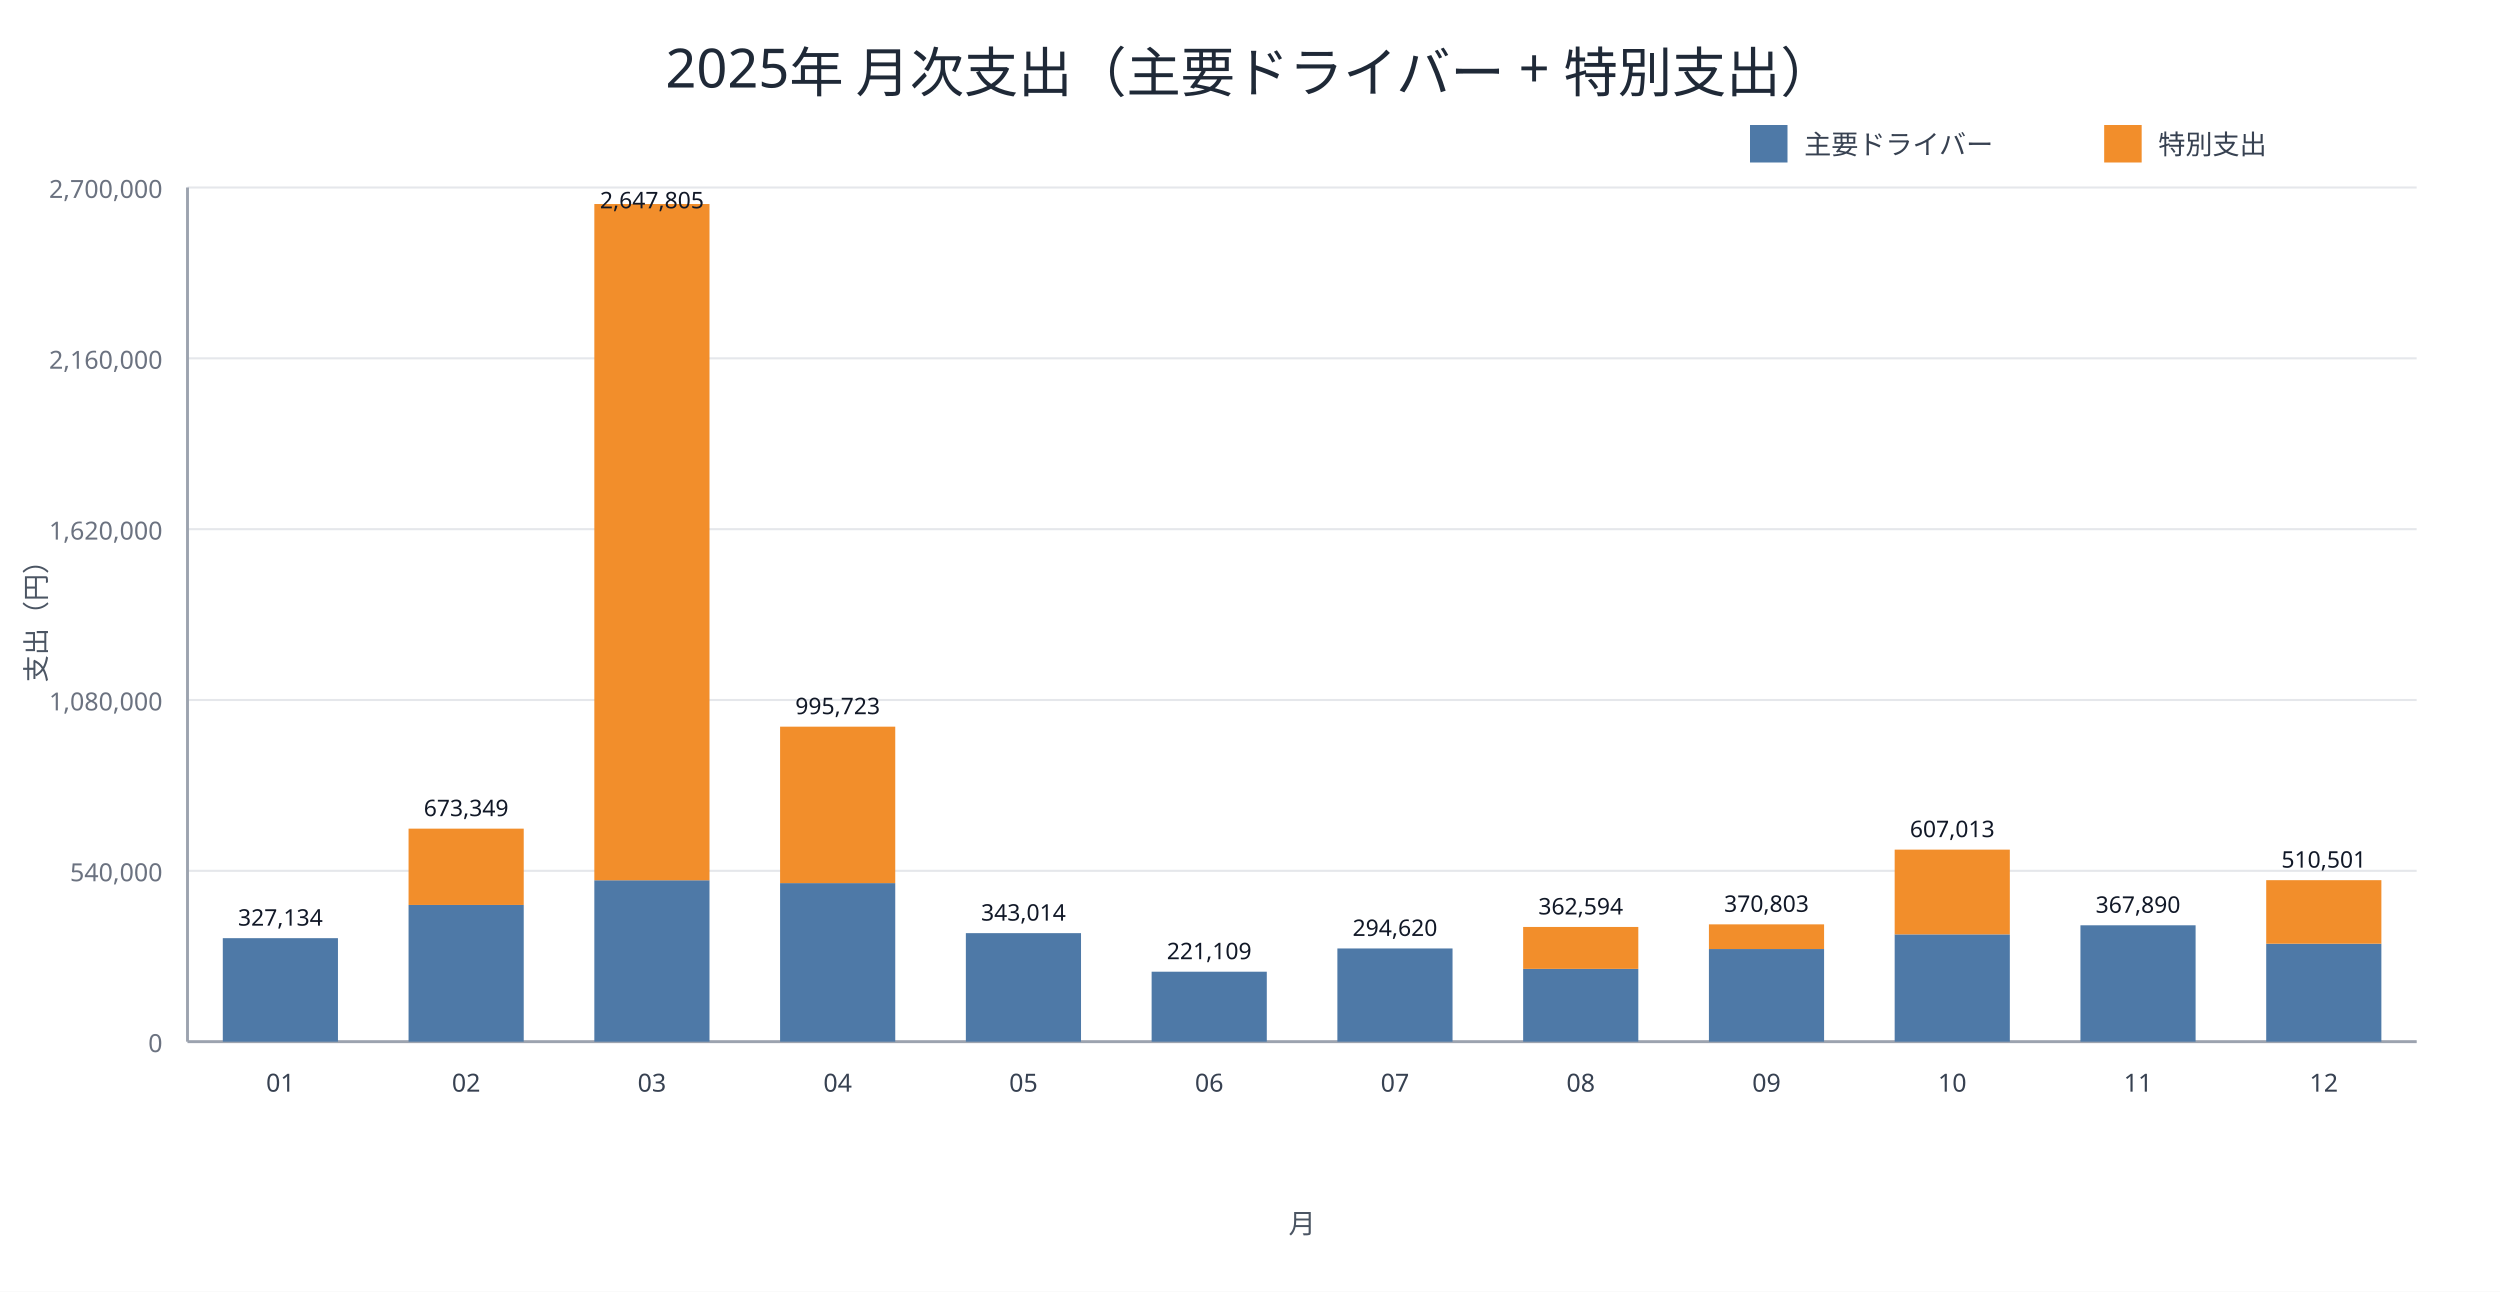
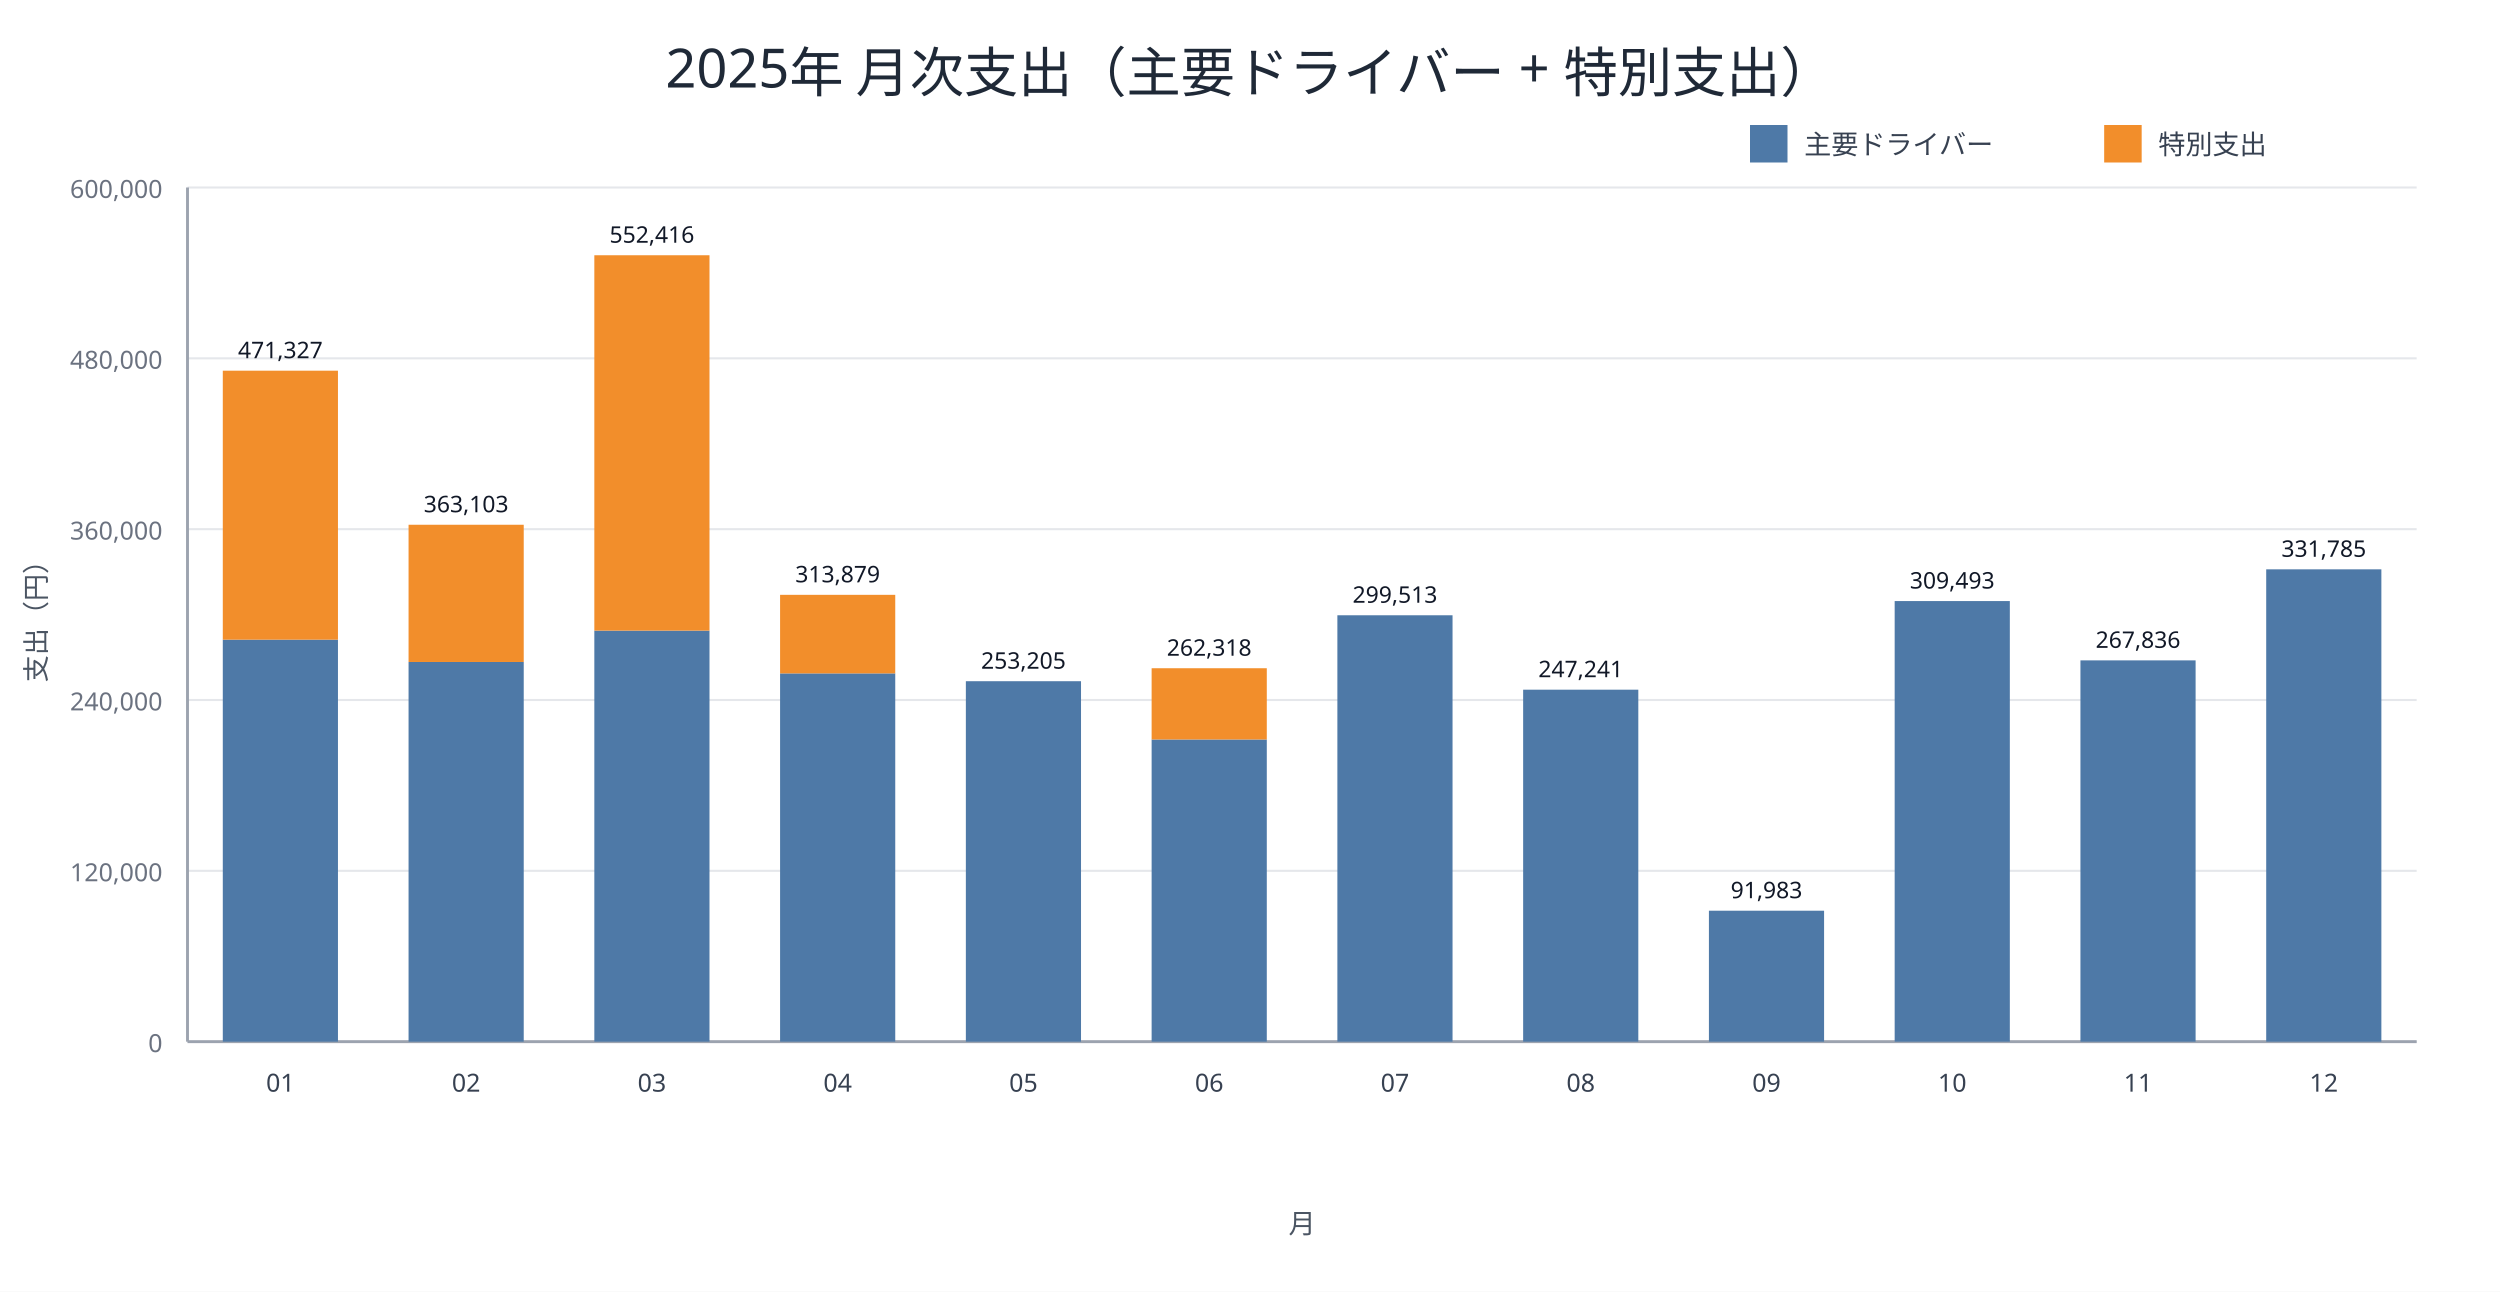
<svg xmlns="http://www.w3.org/2000/svg" width="1200" height="620" viewBox="0 0 1200 620">
  <rect x="0" y="0" width="100%" height="100%" fill="#ffffff" />
  <text x="600.0" y="42" text-anchor="middle" font-size="26" font-family="Noto Sans JP, Hiragino Kaku Gothic ProN, sans-serif" fill="#1f2937">2025年 月次支出（主要ドライバー + 特別支出）</text>
  <line x1="90" y1="500.00" x2="1160" y2="500.00" stroke="#e5e7eb" stroke-width="1" />
  <text x="78" y="505.00" text-anchor="end" font-size="12" font-family="Noto Sans JP, Hiragino Kaku Gothic ProN, sans-serif" fill="#6b7280">0</text>
  <line x1="90" y1="418.00" x2="1160" y2="418.00" stroke="#e5e7eb" stroke-width="1" />
-   <text x="78" y="423.00" text-anchor="end" font-size="12" font-family="Noto Sans JP, Hiragino Kaku Gothic ProN, sans-serif" fill="#6b7280">540,000</text>
+   <text x="78" y="423.00" text-anchor="end" font-size="12" font-family="Noto Sans JP, Hiragino Kaku Gothic ProN, sans-serif" fill="#6b7280">120,000</text>
  <line x1="90" y1="336.00" x2="1160" y2="336.00" stroke="#e5e7eb" stroke-width="1" />
-   <text x="78" y="341.00" text-anchor="end" font-size="12" font-family="Noto Sans JP, Hiragino Kaku Gothic ProN, sans-serif" fill="#6b7280">1,080,000</text>
+   <text x="78" y="341.00" text-anchor="end" font-size="12" font-family="Noto Sans JP, Hiragino Kaku Gothic ProN, sans-serif" fill="#6b7280">240,000</text>
  <line x1="90" y1="254.00" x2="1160" y2="254.00" stroke="#e5e7eb" stroke-width="1" />
-   <text x="78" y="259.00" text-anchor="end" font-size="12" font-family="Noto Sans JP, Hiragino Kaku Gothic ProN, sans-serif" fill="#6b7280">1,620,000</text>
+   <text x="78" y="259.00" text-anchor="end" font-size="12" font-family="Noto Sans JP, Hiragino Kaku Gothic ProN, sans-serif" fill="#6b7280">360,000</text>
  <line x1="90" y1="172.00" x2="1160" y2="172.00" stroke="#e5e7eb" stroke-width="1" />
-   <text x="78" y="177.00" text-anchor="end" font-size="12" font-family="Noto Sans JP, Hiragino Kaku Gothic ProN, sans-serif" fill="#6b7280">2,160,000</text>
+   <text x="78" y="177.00" text-anchor="end" font-size="12" font-family="Noto Sans JP, Hiragino Kaku Gothic ProN, sans-serif" fill="#6b7280">480,000</text>
  <line x1="90" y1="90.00" x2="1160" y2="90.00" stroke="#e5e7eb" stroke-width="1" />
-   <text x="78" y="95.00" text-anchor="end" font-size="12" font-family="Noto Sans JP, Hiragino Kaku Gothic ProN, sans-serif" fill="#6b7280">2,700,000</text>
+   <text x="78" y="95.00" text-anchor="end" font-size="12" font-family="Noto Sans JP, Hiragino Kaku Gothic ProN, sans-serif" fill="#6b7280">600,000</text>
  <line x1="90" y1="90" x2="90" y2="500" stroke="#9ca3af" stroke-width="1.4" />
  <line x1="90" y1="500" x2="1160" y2="500" stroke="#9ca3af" stroke-width="1.4" />
-   <rect x="106.94" y="450.32" width="55.28" height="49.68" fill="#4e79a7" />
+   <rect x="106.94" y="307.03" width="55.28" height="192.97" fill="#4e79a7" />
+   <rect x="106.94" y="177.93" width="55.28" height="129.11" fill="#f28e2b" />
  <text x="134.58" y="524" text-anchor="middle" font-size="12" font-family="Noto Sans JP, Hiragino Kaku Gothic ProN, sans-serif" fill="#374151">01</text>
-   <text x="134.58" y="444.32" text-anchor="middle" font-size="11" font-family="Noto Sans JP, Hiragino Kaku Gothic ProN, sans-serif" fill="#111827">327,134</text>
-   <rect x="196.11" y="434.38" width="55.28" height="65.62" fill="#4e79a7" />
-   <rect x="196.11" y="397.75" width="55.28" height="36.63" fill="#f28e2b" />
+   <text x="134.58" y="171.93" text-anchor="middle" font-size="11" font-family="Noto Sans JP, Hiragino Kaku Gothic ProN, sans-serif" fill="#111827">471,327</text>
+   <rect x="196.11" y="317.75" width="55.28" height="182.25" fill="#4e79a7" />
+   <rect x="196.11" y="251.88" width="55.28" height="65.87" fill="#f28e2b" />
  <text x="223.75" y="524" text-anchor="middle" font-size="12" font-family="Noto Sans JP, Hiragino Kaku Gothic ProN, sans-serif" fill="#374151">02</text>
-   <text x="223.75" y="391.75" text-anchor="middle" font-size="11" font-family="Noto Sans JP, Hiragino Kaku Gothic ProN, sans-serif" fill="#111827">673,349</text>
-   <rect x="285.28" y="422.52" width="55.28" height="77.48" fill="#4e79a7" />
-   <rect x="285.28" y="97.93" width="55.28" height="324.60" fill="#f28e2b" />
+   <text x="223.75" y="245.88" text-anchor="middle" font-size="11" font-family="Noto Sans JP, Hiragino Kaku Gothic ProN, sans-serif" fill="#111827">363,103</text>
+   <rect x="285.28" y="302.70" width="55.28" height="197.30" fill="#4e79a7" />
+   <rect x="285.28" y="122.52" width="55.28" height="180.18" fill="#f28e2b" />
  <text x="312.92" y="524" text-anchor="middle" font-size="12" font-family="Noto Sans JP, Hiragino Kaku Gothic ProN, sans-serif" fill="#374151">03</text>
-   <text x="312.92" y="100.00" text-anchor="middle" font-size="11" font-family="Noto Sans JP, Hiragino Kaku Gothic ProN, sans-serif" fill="#111827">2,647,805</text>
-   <rect x="374.44" y="423.89" width="55.28" height="76.11" fill="#4e79a7" />
-   <rect x="374.44" y="348.80" width="55.28" height="75.09" fill="#f28e2b" />
+   <text x="312.92" y="116.52" text-anchor="middle" font-size="11" font-family="Noto Sans JP, Hiragino Kaku Gothic ProN, sans-serif" fill="#111827">552,416</text>
+   <rect x="374.44" y="323.22" width="55.28" height="176.78" fill="#4e79a7" />
+   <rect x="374.44" y="285.52" width="55.28" height="37.71" fill="#f28e2b" />
  <text x="402.08" y="524" text-anchor="middle" font-size="12" font-family="Noto Sans JP, Hiragino Kaku Gothic ProN, sans-serif" fill="#374151">04</text>
-   <text x="402.08" y="342.80" text-anchor="middle" font-size="11" font-family="Noto Sans JP, Hiragino Kaku Gothic ProN, sans-serif" fill="#111827">995,723</text>
-   <rect x="463.61" y="447.91" width="55.28" height="52.09" fill="#4e79a7" />
+   <text x="402.08" y="279.52" text-anchor="middle" font-size="11" font-family="Noto Sans JP, Hiragino Kaku Gothic ProN, sans-serif" fill="#111827">313,879</text>
+   <rect x="463.61" y="326.98" width="55.28" height="173.02" fill="#4e79a7" />
  <text x="491.25" y="524" text-anchor="middle" font-size="12" font-family="Noto Sans JP, Hiragino Kaku Gothic ProN, sans-serif" fill="#374151">05</text>
-   <text x="491.25" y="441.91" text-anchor="middle" font-size="11" font-family="Noto Sans JP, Hiragino Kaku Gothic ProN, sans-serif" fill="#111827">343,014</text>
-   <rect x="552.78" y="466.42" width="55.28" height="33.58" fill="#4e79a7" />
+   <text x="491.25" y="320.98" text-anchor="middle" font-size="11" font-family="Noto Sans JP, Hiragino Kaku Gothic ProN, sans-serif" fill="#111827">253,205</text>
+   <rect x="552.78" y="354.95" width="55.28" height="145.05" fill="#4e79a7" />
+   <rect x="552.78" y="320.75" width="55.28" height="34.20" fill="#f28e2b" />
  <text x="580.42" y="524" text-anchor="middle" font-size="12" font-family="Noto Sans JP, Hiragino Kaku Gothic ProN, sans-serif" fill="#374151">06</text>
-   <text x="580.42" y="460.42" text-anchor="middle" font-size="11" font-family="Noto Sans JP, Hiragino Kaku Gothic ProN, sans-serif" fill="#111827">221,109</text>
-   <rect x="641.94" y="455.26" width="55.28" height="44.74" fill="#4e79a7" />
+   <text x="580.42" y="314.75" text-anchor="middle" font-size="11" font-family="Noto Sans JP, Hiragino Kaku Gothic ProN, sans-serif" fill="#111827">262,318</text>
+   <rect x="641.94" y="295.33" width="55.28" height="204.67" fill="#4e79a7" />
  <text x="669.58" y="524" text-anchor="middle" font-size="12" font-family="Noto Sans JP, Hiragino Kaku Gothic ProN, sans-serif" fill="#374151">07</text>
-   <text x="669.58" y="449.26" text-anchor="middle" font-size="11" font-family="Noto Sans JP, Hiragino Kaku Gothic ProN, sans-serif" fill="#111827">294,620</text>
-   <rect x="731.11" y="465.06" width="55.28" height="34.94" fill="#4e79a7" />
-   <rect x="731.11" y="444.94" width="55.28" height="20.12" fill="#f28e2b" />
+   <text x="669.58" y="289.33" text-anchor="middle" font-size="11" font-family="Noto Sans JP, Hiragino Kaku Gothic ProN, sans-serif" fill="#111827">299,513</text>
+   <rect x="731.11" y="331.05" width="55.28" height="168.95" fill="#4e79a7" />
  <text x="758.75" y="524" text-anchor="middle" font-size="12" font-family="Noto Sans JP, Hiragino Kaku Gothic ProN, sans-serif" fill="#374151">08</text>
-   <text x="758.75" y="438.94" text-anchor="middle" font-size="11" font-family="Noto Sans JP, Hiragino Kaku Gothic ProN, sans-serif" fill="#111827">362,594</text>
-   <rect x="820.28" y="455.54" width="55.28" height="44.46" fill="#4e79a7" />
-   <rect x="820.28" y="443.69" width="55.28" height="11.84" fill="#f28e2b" />
+   <text x="758.75" y="325.05" text-anchor="middle" font-size="11" font-family="Noto Sans JP, Hiragino Kaku Gothic ProN, sans-serif" fill="#111827">247,241</text>
+   <rect x="820.28" y="437.14" width="55.28" height="62.86" fill="#4e79a7" />
  <text x="847.92" y="524" text-anchor="middle" font-size="12" font-family="Noto Sans JP, Hiragino Kaku Gothic ProN, sans-serif" fill="#374151">09</text>
-   <text x="847.92" y="437.69" text-anchor="middle" font-size="11" font-family="Noto Sans JP, Hiragino Kaku Gothic ProN, sans-serif" fill="#111827">370,803</text>
-   <rect x="909.44" y="448.51" width="55.28" height="51.49" fill="#4e79a7" />
-   <rect x="909.44" y="407.82" width="55.28" height="40.68" fill="#f28e2b" />
+   <text x="847.92" y="431.14" text-anchor="middle" font-size="11" font-family="Noto Sans JP, Hiragino Kaku Gothic ProN, sans-serif" fill="#111827">91,983</text>
+   <rect x="909.44" y="288.51" width="55.28" height="211.49" fill="#4e79a7" />
  <text x="937.08" y="524" text-anchor="middle" font-size="12" font-family="Noto Sans JP, Hiragino Kaku Gothic ProN, sans-serif" fill="#374151">10</text>
-   <text x="937.08" y="401.82" text-anchor="middle" font-size="11" font-family="Noto Sans JP, Hiragino Kaku Gothic ProN, sans-serif" fill="#111827">607,013</text>
-   <rect x="998.61" y="444.14" width="55.28" height="55.86" fill="#4e79a7" />
+   <text x="937.08" y="282.51" text-anchor="middle" font-size="11" font-family="Noto Sans JP, Hiragino Kaku Gothic ProN, sans-serif" fill="#111827">309,493</text>
+   <rect x="998.61" y="316.98" width="55.28" height="183.02" fill="#4e79a7" />
  <text x="1026.25" y="524" text-anchor="middle" font-size="12" font-family="Noto Sans JP, Hiragino Kaku Gothic ProN, sans-serif" fill="#374151">11</text>
-   <text x="1026.25" y="438.14" text-anchor="middle" font-size="11" font-family="Noto Sans JP, Hiragino Kaku Gothic ProN, sans-serif" fill="#111827">367,890</text>
-   <rect x="1087.78" y="452.98" width="55.28" height="47.02" fill="#4e79a7" />
-   <rect x="1087.78" y="422.48" width="55.28" height="30.50" fill="#f28e2b" />
+   <text x="1026.25" y="310.98" text-anchor="middle" font-size="11" font-family="Noto Sans JP, Hiragino Kaku Gothic ProN, sans-serif" fill="#111827">267,836</text>
+   <rect x="1087.78" y="273.28" width="55.28" height="226.72" fill="#4e79a7" />
  <text x="1115.42" y="524" text-anchor="middle" font-size="12" font-family="Noto Sans JP, Hiragino Kaku Gothic ProN, sans-serif" fill="#374151">12</text>
-   <text x="1115.42" y="416.48" text-anchor="middle" font-size="11" font-family="Noto Sans JP, Hiragino Kaku Gothic ProN, sans-serif" fill="#111827">510,501</text>
+   <text x="1115.42" y="267.28" text-anchor="middle" font-size="11" font-family="Noto Sans JP, Hiragino Kaku Gothic ProN, sans-serif" fill="#111827">331,785</text>
  <text x="625.0" y="592" text-anchor="middle" font-size="13" font-family="Noto Sans JP, Hiragino Kaku Gothic ProN, sans-serif" fill="#4b5563">月</text>
  <text x="22" y="295.0" text-anchor="middle" font-size="13" font-family="Noto Sans JP, Hiragino Kaku Gothic ProN, sans-serif" fill="#4b5563" transform="rotate(-90 22 295.0)">支出（円）</text>
  <rect x="840" y="60" width="18" height="18" fill="#4e79a7" />
  <text x="866" y="74" font-size="13" font-family="Noto Sans JP, Hiragino Kaku Gothic ProN, sans-serif" fill="#374151">主要ドライバー</text>
  <rect x="1010" y="60" width="18" height="18" fill="#f28e2b" />
  <text x="1036" y="74" font-size="13" font-family="Noto Sans JP, Hiragino Kaku Gothic ProN, sans-serif" fill="#374151">特別支出</text>
</svg>
